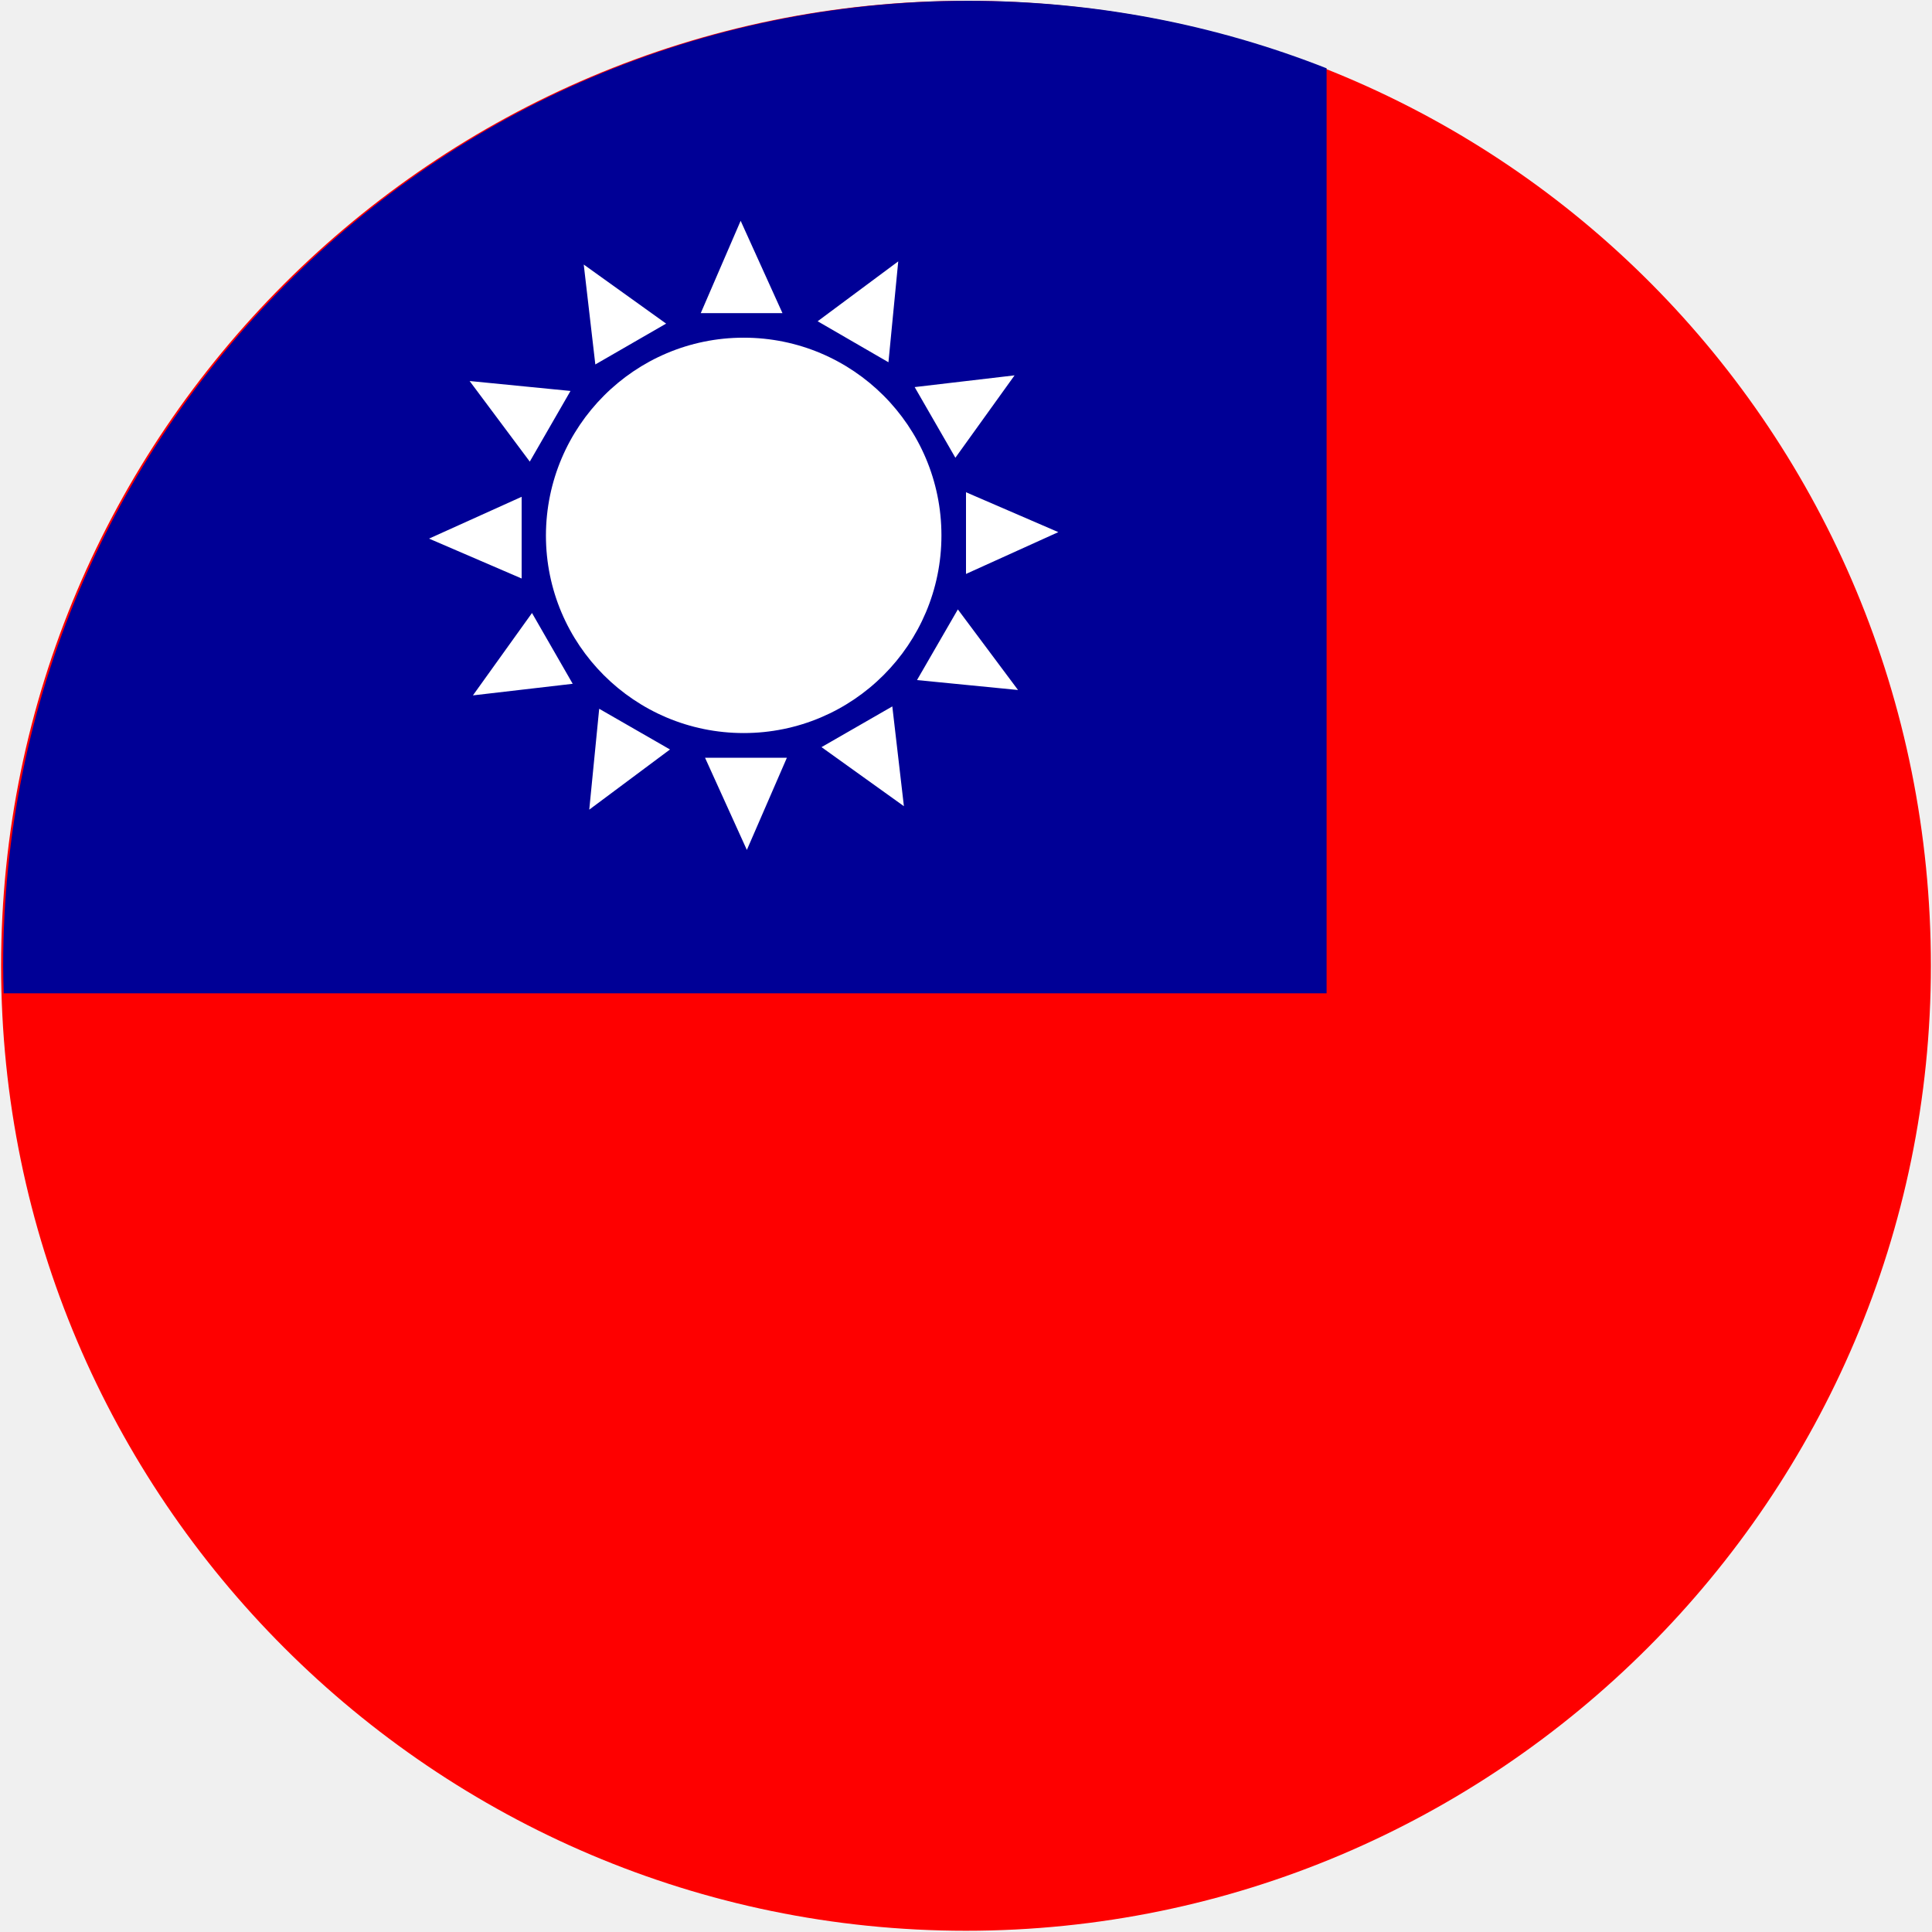
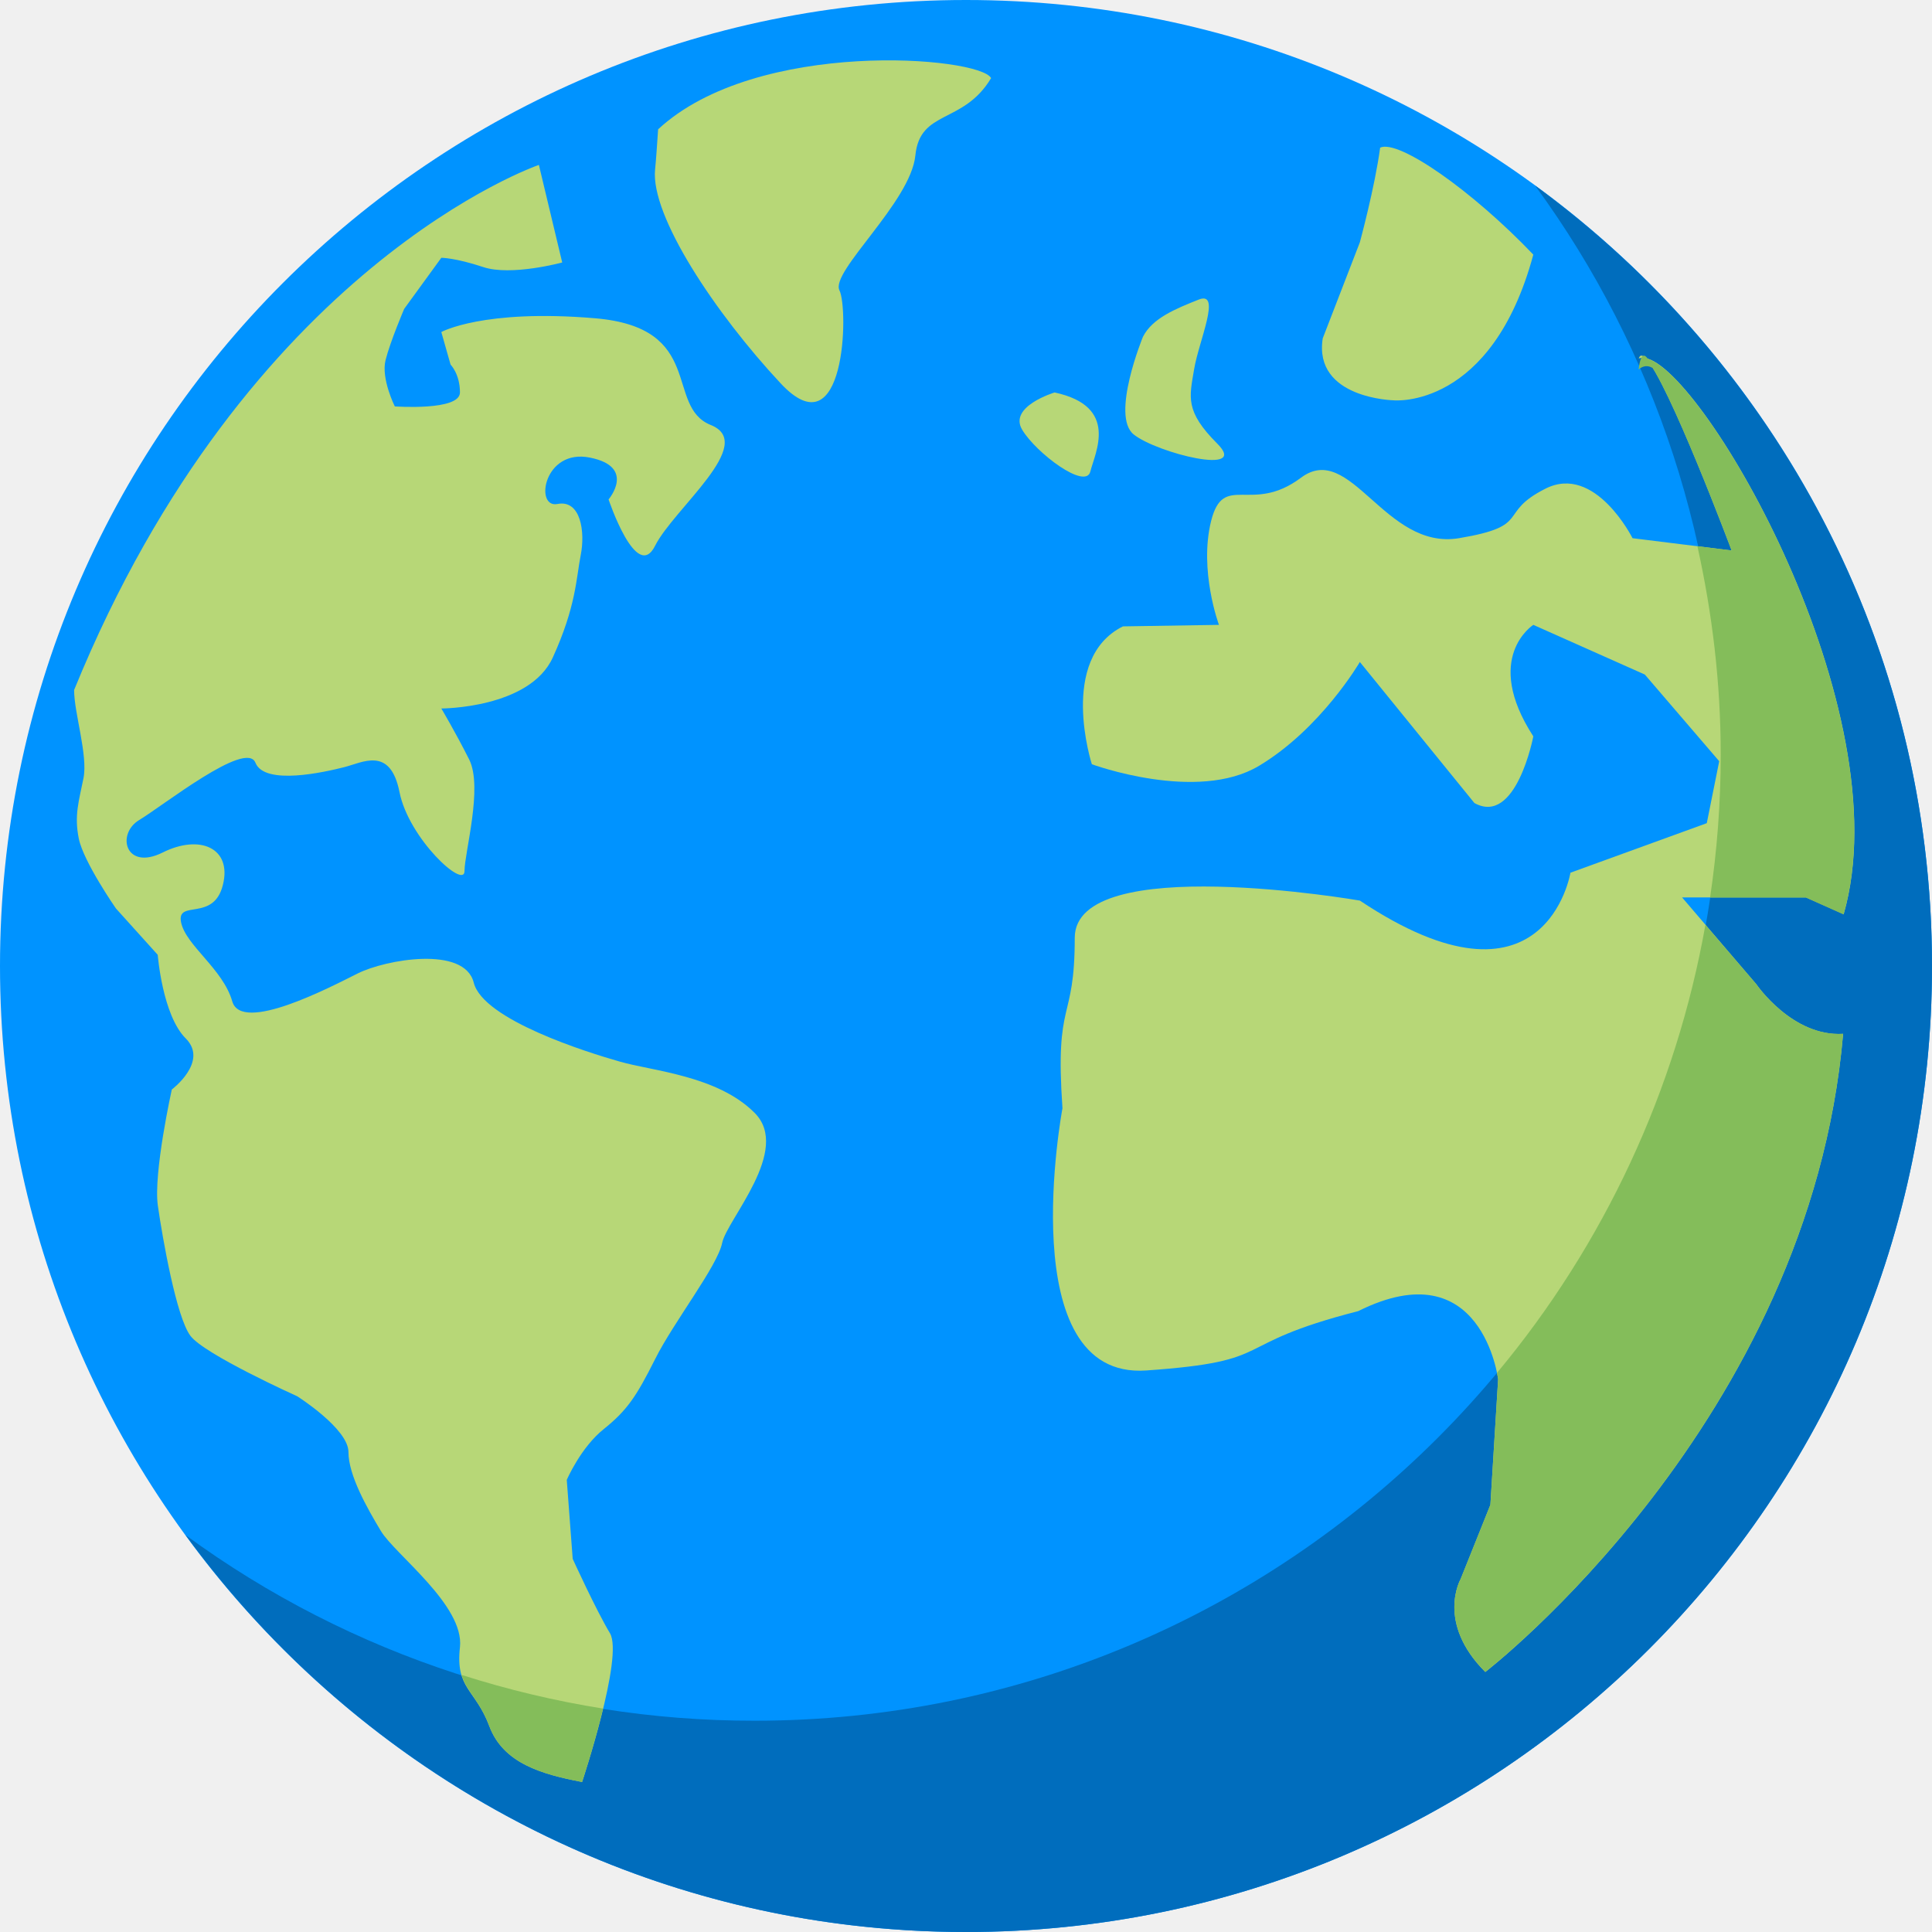
<svg xmlns="http://www.w3.org/2000/svg" width="14px" height="14px" viewBox="0 0 14 14" version="1.1">
-   <g id="页面-1" stroke="none" stroke-width="1" fill="none" fill-rule="evenodd">
-     <g id="官网02ee" transform="translate(-1726, -15)" fill-rule="nonzero">
-       <g id="台湾备份-2" transform="translate(1726, 15)">
-         <path d="M7,0.006 C3.147,0.006 0.008,3.145 0.008,6.998 C0.008,10.852 3.147,13.991 7,13.991 C10.853,13.991 13.992,10.852 13.992,6.998 C13.992,3.145 10.923,0.006 7,0.006" id="路径" fill="#FE0000" />
-         <path d="M9.613,0.495 C8.814,0.18 7.938,0.006 7.016,0.006 C3.163,0.006 0.023,3.145 0.023,6.998 C0.023,7.066 0.025,7.131 0.027,7.198 L9.613,7.198 L9.613,0.495 Z" id="路径" fill="#000096" />
-         <path d="M5.078,2.269 L5.67,2.269 L5.367,1.6 L5.078,2.269 Z M5.389,2.447 C6.18,2.447 6.822,3.087 6.822,3.88 C6.822,4.67 6.181,5.312 5.389,5.312 C4.598,5.312 3.956,4.672 3.956,3.88 C3.958,3.089 4.598,2.447 5.389,2.447 Z M5.925,2.328 L6.438,2.625 L6.509,1.894 L5.925,2.328 L5.925,2.328 Z M6.628,2.805 L6.923,3.317 L7.352,2.72 L6.628,2.805 L6.628,2.805 Z M7,3.567 L7,4.159 L7.669,3.856 L7,3.567 Z M6.941,4.416 L6.645,4.928 L7.377,5 L6.941,4.416 L6.941,4.416 Z M6.466,5.119 L5.953,5.414 L6.55,5.842 L6.466,5.119 L6.466,5.119 Z M5.702,5.491 L5.109,5.491 L5.412,6.159 L5.702,5.491 L5.702,5.491 Z M4.855,5.431 L4.342,5.136 L4.27,5.867 L4.855,5.431 L4.855,5.431 Z M4.15,4.955 L3.855,4.442 L3.427,5.039 L4.15,4.955 L4.15,4.955 Z M3.78,4.192 L3.78,3.6 L3.109,3.903 L3.78,4.192 L3.78,4.192 Z M3.839,3.345 L4.134,2.833 L3.403,2.761 L3.839,3.345 L3.839,3.345 Z M4.314,2.641 L4.827,2.345 L4.23,1.917 L4.314,2.641 L4.314,2.641 Z" id="形状" fill="#FFFFFF" />
+   <g id="页面-2" stroke="none" stroke-width="1" fill="none" fill-rule="evenodd">
+     <g id="官网02ee备份-3" transform="translate(-1726, -15)" fill-rule="nonzero">
+       <g id="地球" transform="translate(1726, 15)">
+         <path d="M0,7 C0,10.866 3.134,14 7,14 C10.866,14 14,10.866 14,7 C14,3.134 10.866,0 7,0 C3.134,0 0,3.134 0,7 Z" id="路径" fill="#0093FF" />
+         <path d="M11.124,1.345 C12,2.541 12.471,3.986 12.469,5.469 C12.469,9.335 9.335,12.469 5.469,12.469 C3.986,12.471 2.541,12 1.345,11.124 C2.618,12.867 4.676,14 7,14 C10.866,14 14,10.866 14,7 C14,4.676 12.867,2.618 11.124,1.345 L11.124,1.345 Z" id="路径" fill="#006DBD" />
+         <path d="M9.854,1.756 C9.854,1.756 9.963,1.355 10.001,1.07 C10.132,1.008 10.662,1.375 11.111,1.845 C10.808,2.968 10.101,2.901 10.101,2.901 C10.101,2.901 9.517,2.889 9.585,2.452 L9.854,1.756 L9.854,1.756 Z M8.282,2.441 C8.35,2.306 8.518,2.238 8.686,2.171 C8.855,2.104 8.686,2.474 8.653,2.676 C8.619,2.879 8.585,2.979 8.821,3.215 C9.057,3.451 8.383,3.283 8.215,3.148 C8.047,3.013 8.282,2.441 8.282,2.441 L8.282,2.441 Z M5.233,9.007 C5.199,9.175 4.882,9.579 4.747,9.849 C4.612,10.118 4.545,10.219 4.377,10.354 C4.208,10.488 4.107,10.724 4.107,10.724 L4.15,11.296 C4.15,11.296 4.319,11.667 4.42,11.835 C4.521,12.004 4.218,12.913 4.218,12.913 C3.926,12.857 3.647,12.778 3.546,12.509 C3.445,12.239 3.299,12.239 3.333,11.936 C3.366,11.633 2.861,11.263 2.76,11.094 C2.659,10.926 2.525,10.69 2.525,10.522 C2.525,10.353 2.154,10.118 2.154,10.118 C2.154,10.118 1.481,9.815 1.38,9.68 C1.278,9.545 1.178,8.973 1.144,8.738 C1.11,8.502 1.245,7.895 1.245,7.895 C1.245,7.895 1.514,7.693 1.346,7.525 C1.177,7.357 1.143,6.919 1.143,6.919 L0.84,6.583 C0.84,6.583 0.605,6.245 0.571,6.077 C0.537,5.909 0.571,5.808 0.605,5.639 C0.638,5.471 0.537,5.168 0.537,5 C1.795,1.915 3.905,1.195 3.905,1.195 L4.074,1.902 C4.074,1.902 3.703,2.003 3.501,1.935 C3.299,1.868 3.198,1.868 3.198,1.868 L2.929,2.238 C2.929,2.238 2.828,2.474 2.794,2.609 C2.76,2.744 2.861,2.945 2.861,2.945 C2.861,2.945 3.333,2.979 3.333,2.844 C3.333,2.71 3.265,2.642 3.265,2.642 L3.198,2.406 C3.198,2.406 3.501,2.238 4.309,2.306 C5.117,2.373 4.814,2.945 5.151,3.08 C5.488,3.215 4.882,3.686 4.747,3.955 C4.612,4.225 4.41,3.619 4.41,3.619 C4.41,3.619 4.612,3.383 4.275,3.316 C3.939,3.248 3.872,3.686 4.04,3.652 C4.208,3.619 4.242,3.854 4.208,4.023 C4.175,4.191 4.175,4.393 4.006,4.764 C3.838,5.134 3.198,5.134 3.198,5.134 C3.198,5.134 3.299,5.303 3.4,5.504 C3.501,5.706 3.366,6.178 3.366,6.312 C3.366,6.447 2.962,6.077 2.895,5.74 C2.828,5.403 2.626,5.527 2.491,5.56 C2.356,5.594 1.918,5.695 1.851,5.527 C1.784,5.359 1.178,5.841 1.009,5.942 C0.841,6.043 0.908,6.312 1.178,6.178 C1.447,6.043 1.683,6.144 1.615,6.413 C1.548,6.683 1.279,6.515 1.312,6.683 C1.346,6.851 1.615,7.02 1.683,7.256 C1.75,7.491 2.39,7.155 2.592,7.054 C2.794,6.953 3.366,6.851 3.433,7.121 C3.501,7.39 4.256,7.626 4.492,7.693 C4.728,7.761 5.199,7.794 5.468,8.064 C5.738,8.333 5.267,8.838 5.233,9.007 L5.233,9.007 Z" id="形状" fill="#B7D777" />
+         <path d="M4.218,12.913 C4.218,12.913 4.305,12.65 4.37,12.381 C4.023,12.326 3.68,12.244 3.345,12.137 C3.382,12.261 3.474,12.318 3.546,12.508 C3.647,12.778 3.926,12.857 4.218,12.913 L4.218,12.913 Z" id="路径" fill="#84BD5A" />
+         <path d="M6.633,1.127 C6.599,1.465 6.015,1.969 6.083,2.104 C6.15,2.238 6.127,3.283 5.656,2.777 C5.185,2.272 4.713,1.565 4.747,1.228 C4.754,1.161 4.761,1.054 4.769,0.937 C5.484,0.274 7.097,0.409 7.182,0.566 C6.98,0.903 6.666,0.791 6.633,1.127 L6.633,1.127 Z M7.407,3.114 C7.306,2.945 7.642,2.844 7.642,2.844 C8.114,2.945 7.934,3.282 7.901,3.417 C7.867,3.552 7.508,3.283 7.407,3.114 Z M12.727,7.132 C12.727,7.132 12.987,7.514 13.356,7.492 C13.113,10.307 10.763,12.116 10.763,12.116 C10.404,11.757 10.584,11.443 10.584,11.443 L10.8,10.904 L10.856,9.995 C10.856,9.995 10.741,9.052 9.842,9.501 C8.877,9.748 9.282,9.863 8.305,9.931 C7.329,9.998 7.699,8.031 7.699,8.031 C7.643,7.222 7.788,7.424 7.788,6.796 C7.788,6.167 9.854,6.526 9.854,6.526 C11.201,7.424 11.38,6.324 11.38,6.324 L12.368,5.965 L12.458,5.516 L11.919,4.888 L11.111,4.528 C11.111,4.528 10.74,4.764 11.111,5.336 C11.111,5.336 10.987,5.987 10.684,5.819 L9.854,4.797 C9.854,4.797 9.573,5.28 9.124,5.549 C8.676,5.819 7.912,5.538 7.912,5.538 C7.912,5.538 7.665,4.775 8.137,4.539 L8.833,4.528 C8.833,4.528 8.687,4.135 8.776,3.776 C8.866,3.417 9.068,3.731 9.427,3.462 C9.787,3.192 10.034,3.989 10.572,3.9 C11.111,3.81 10.842,3.72 11.201,3.54 C11.56,3.361 11.83,3.9 11.83,3.9 L12.548,3.989 C12.548,3.989 12.088,2.761 11.925,2.595 C11.908,2.591 11.891,2.592 11.875,2.598 C11.883,2.569 11.901,2.571 11.925,2.595 C12.343,2.673 13.785,5.145 13.36,6.625 C13.211,6.559 13.087,6.503 13.087,6.503 L12.189,6.503 L12.727,7.132 Z" id="形状" fill="#B7D777" />
+         <path d="M12.727,7.132 L12.358,6.702 C12.146,7.897 11.625,9.016 10.848,9.948 C10.854,9.977 10.856,9.995 10.856,9.995 L10.8,10.904 L10.584,11.443 C10.584,11.443 10.404,11.757 10.763,12.115 C10.763,12.115 13.113,10.307 13.356,7.491 C12.986,7.514 12.727,7.132 12.727,7.132 L12.727,7.132 Z M11.874,2.677 C11.906,2.65 11.941,2.646 11.974,2.666 C11.926,2.551 11.891,2.54 11.874,2.677 L11.874,2.677 Z M12.469,5.469 C12.469,5.821 12.442,6.166 12.392,6.504 L13.086,6.504 C13.086,6.504 13.21,6.559 13.359,6.626 C13.785,5.145 12.342,2.673 11.924,2.596 C12.087,2.761 12.548,3.989 12.548,3.989 L12.3,3.958 C12.408,4.445 12.469,4.95 12.469,5.469 L12.469,5.469 Z" id="形状" fill="#84BD5A" />
      </g>
    </g>
  </g>
</svg>
